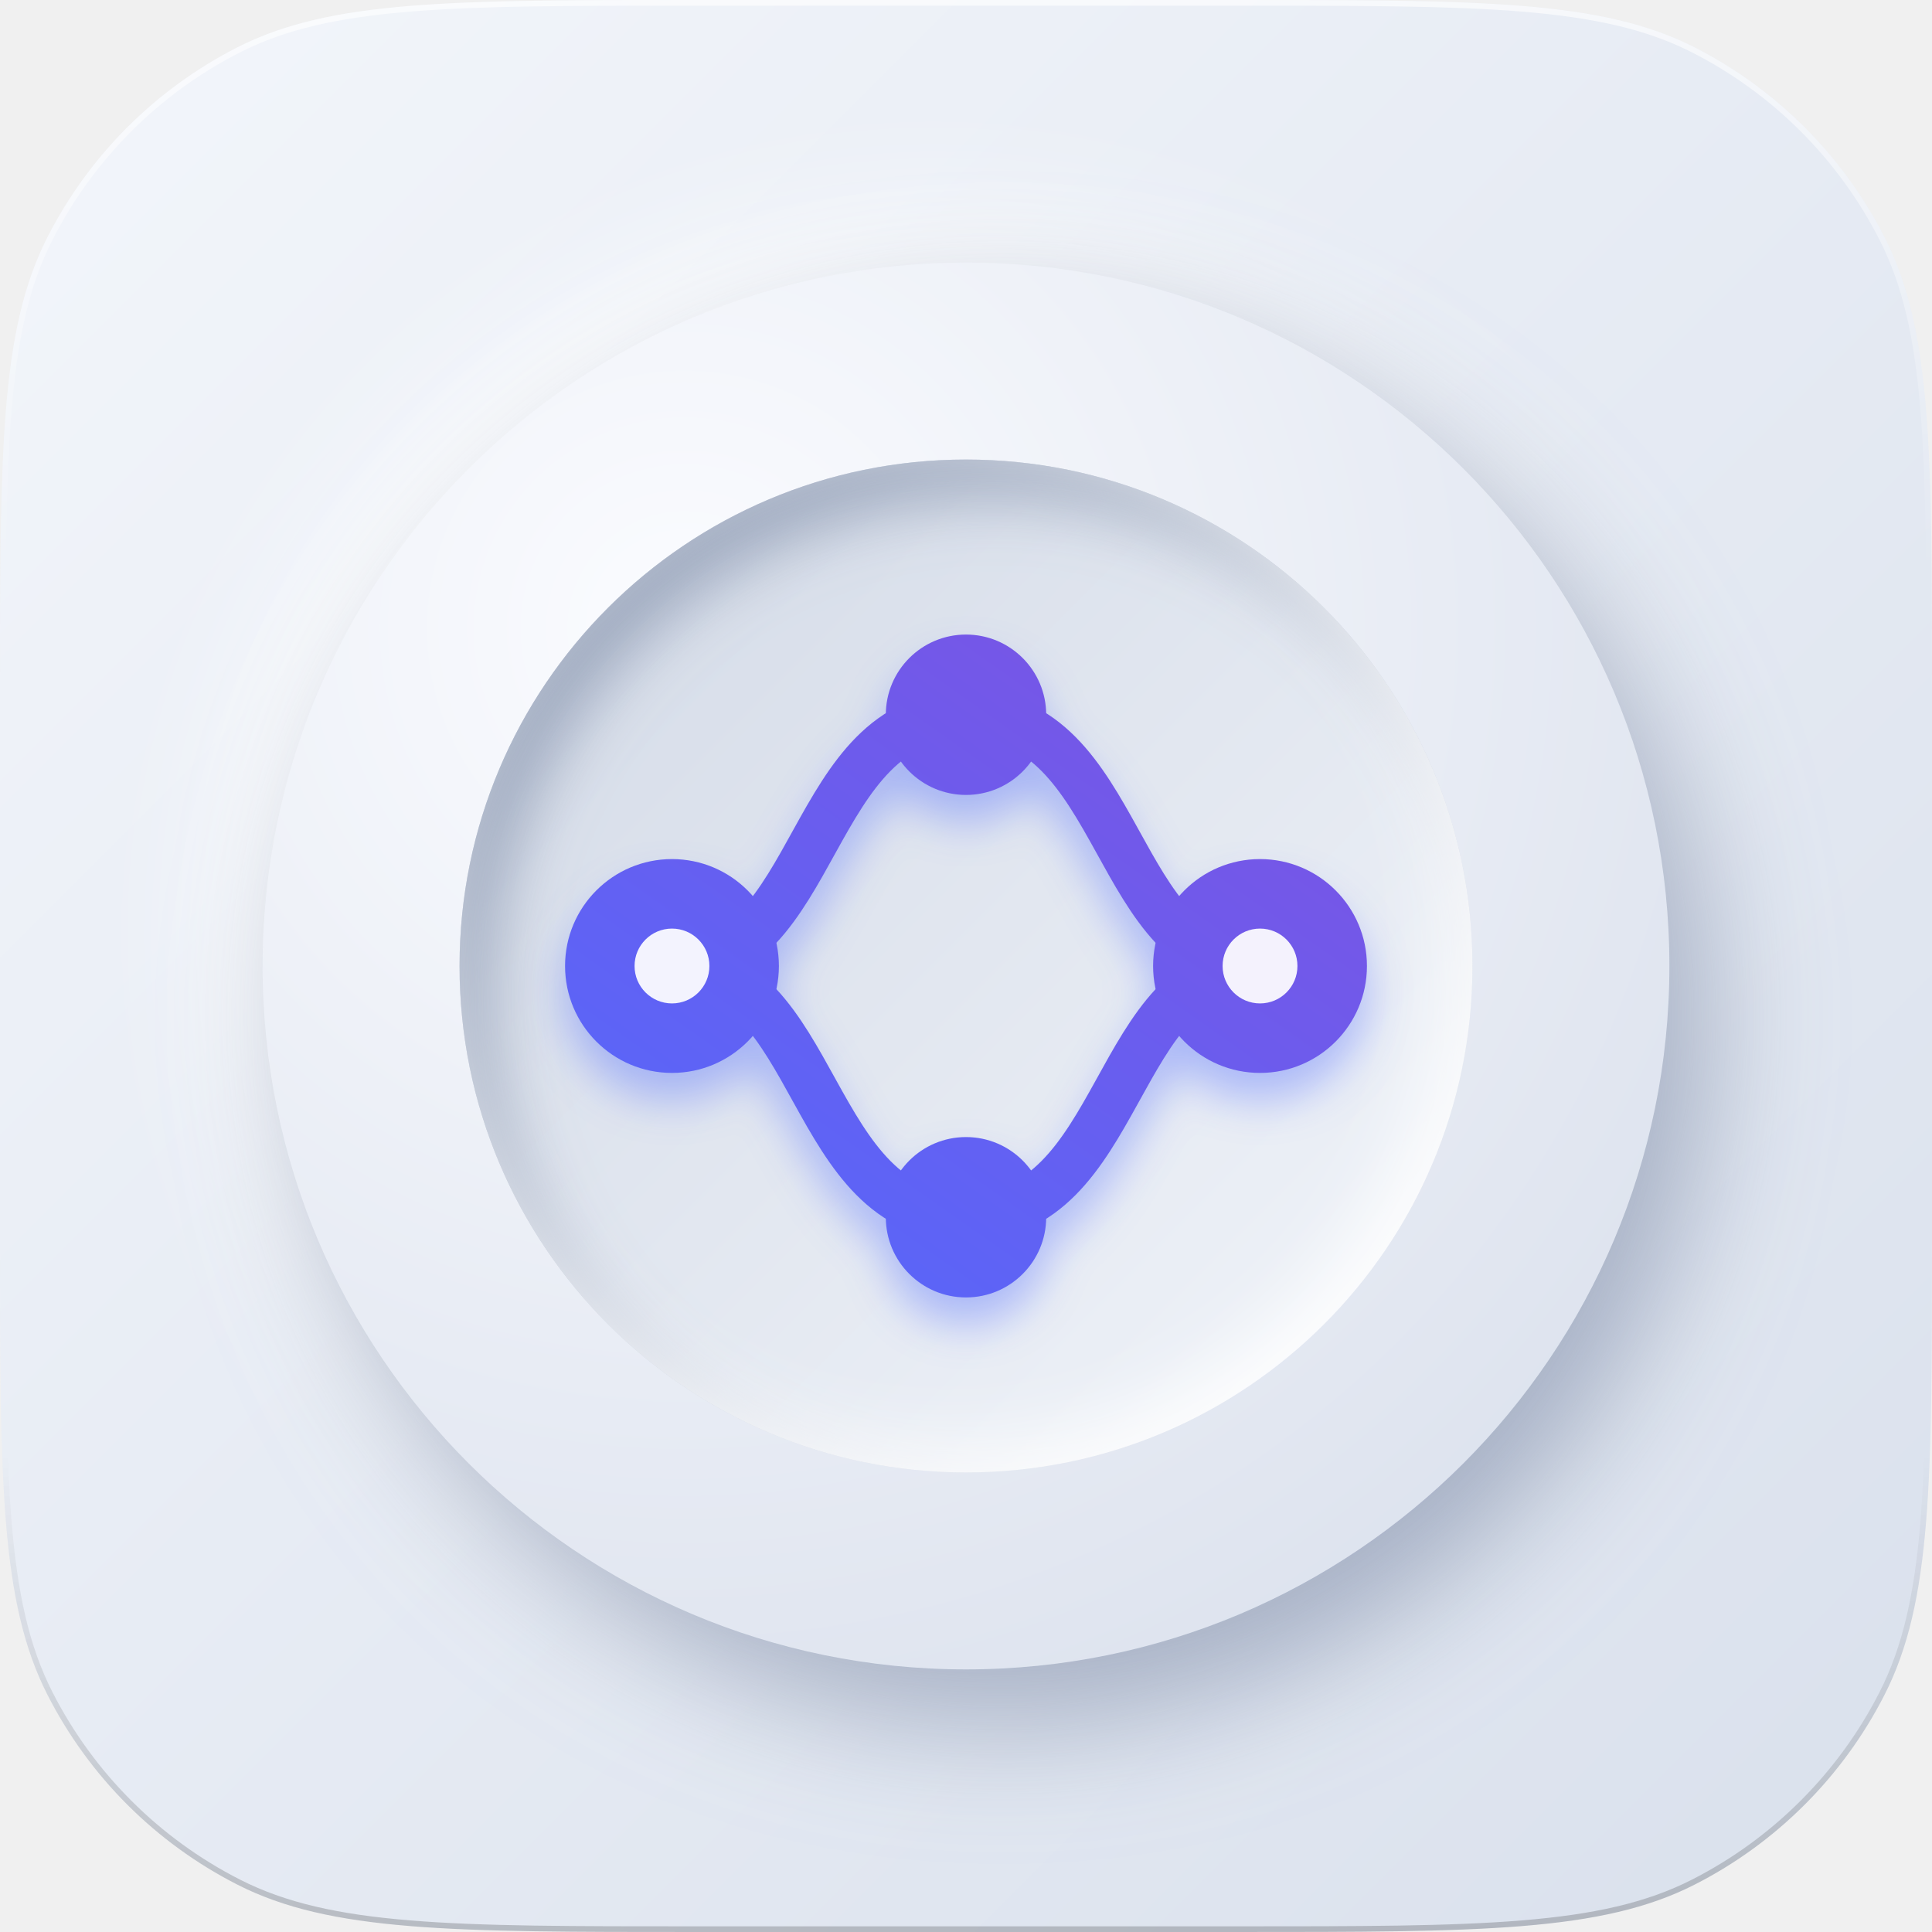
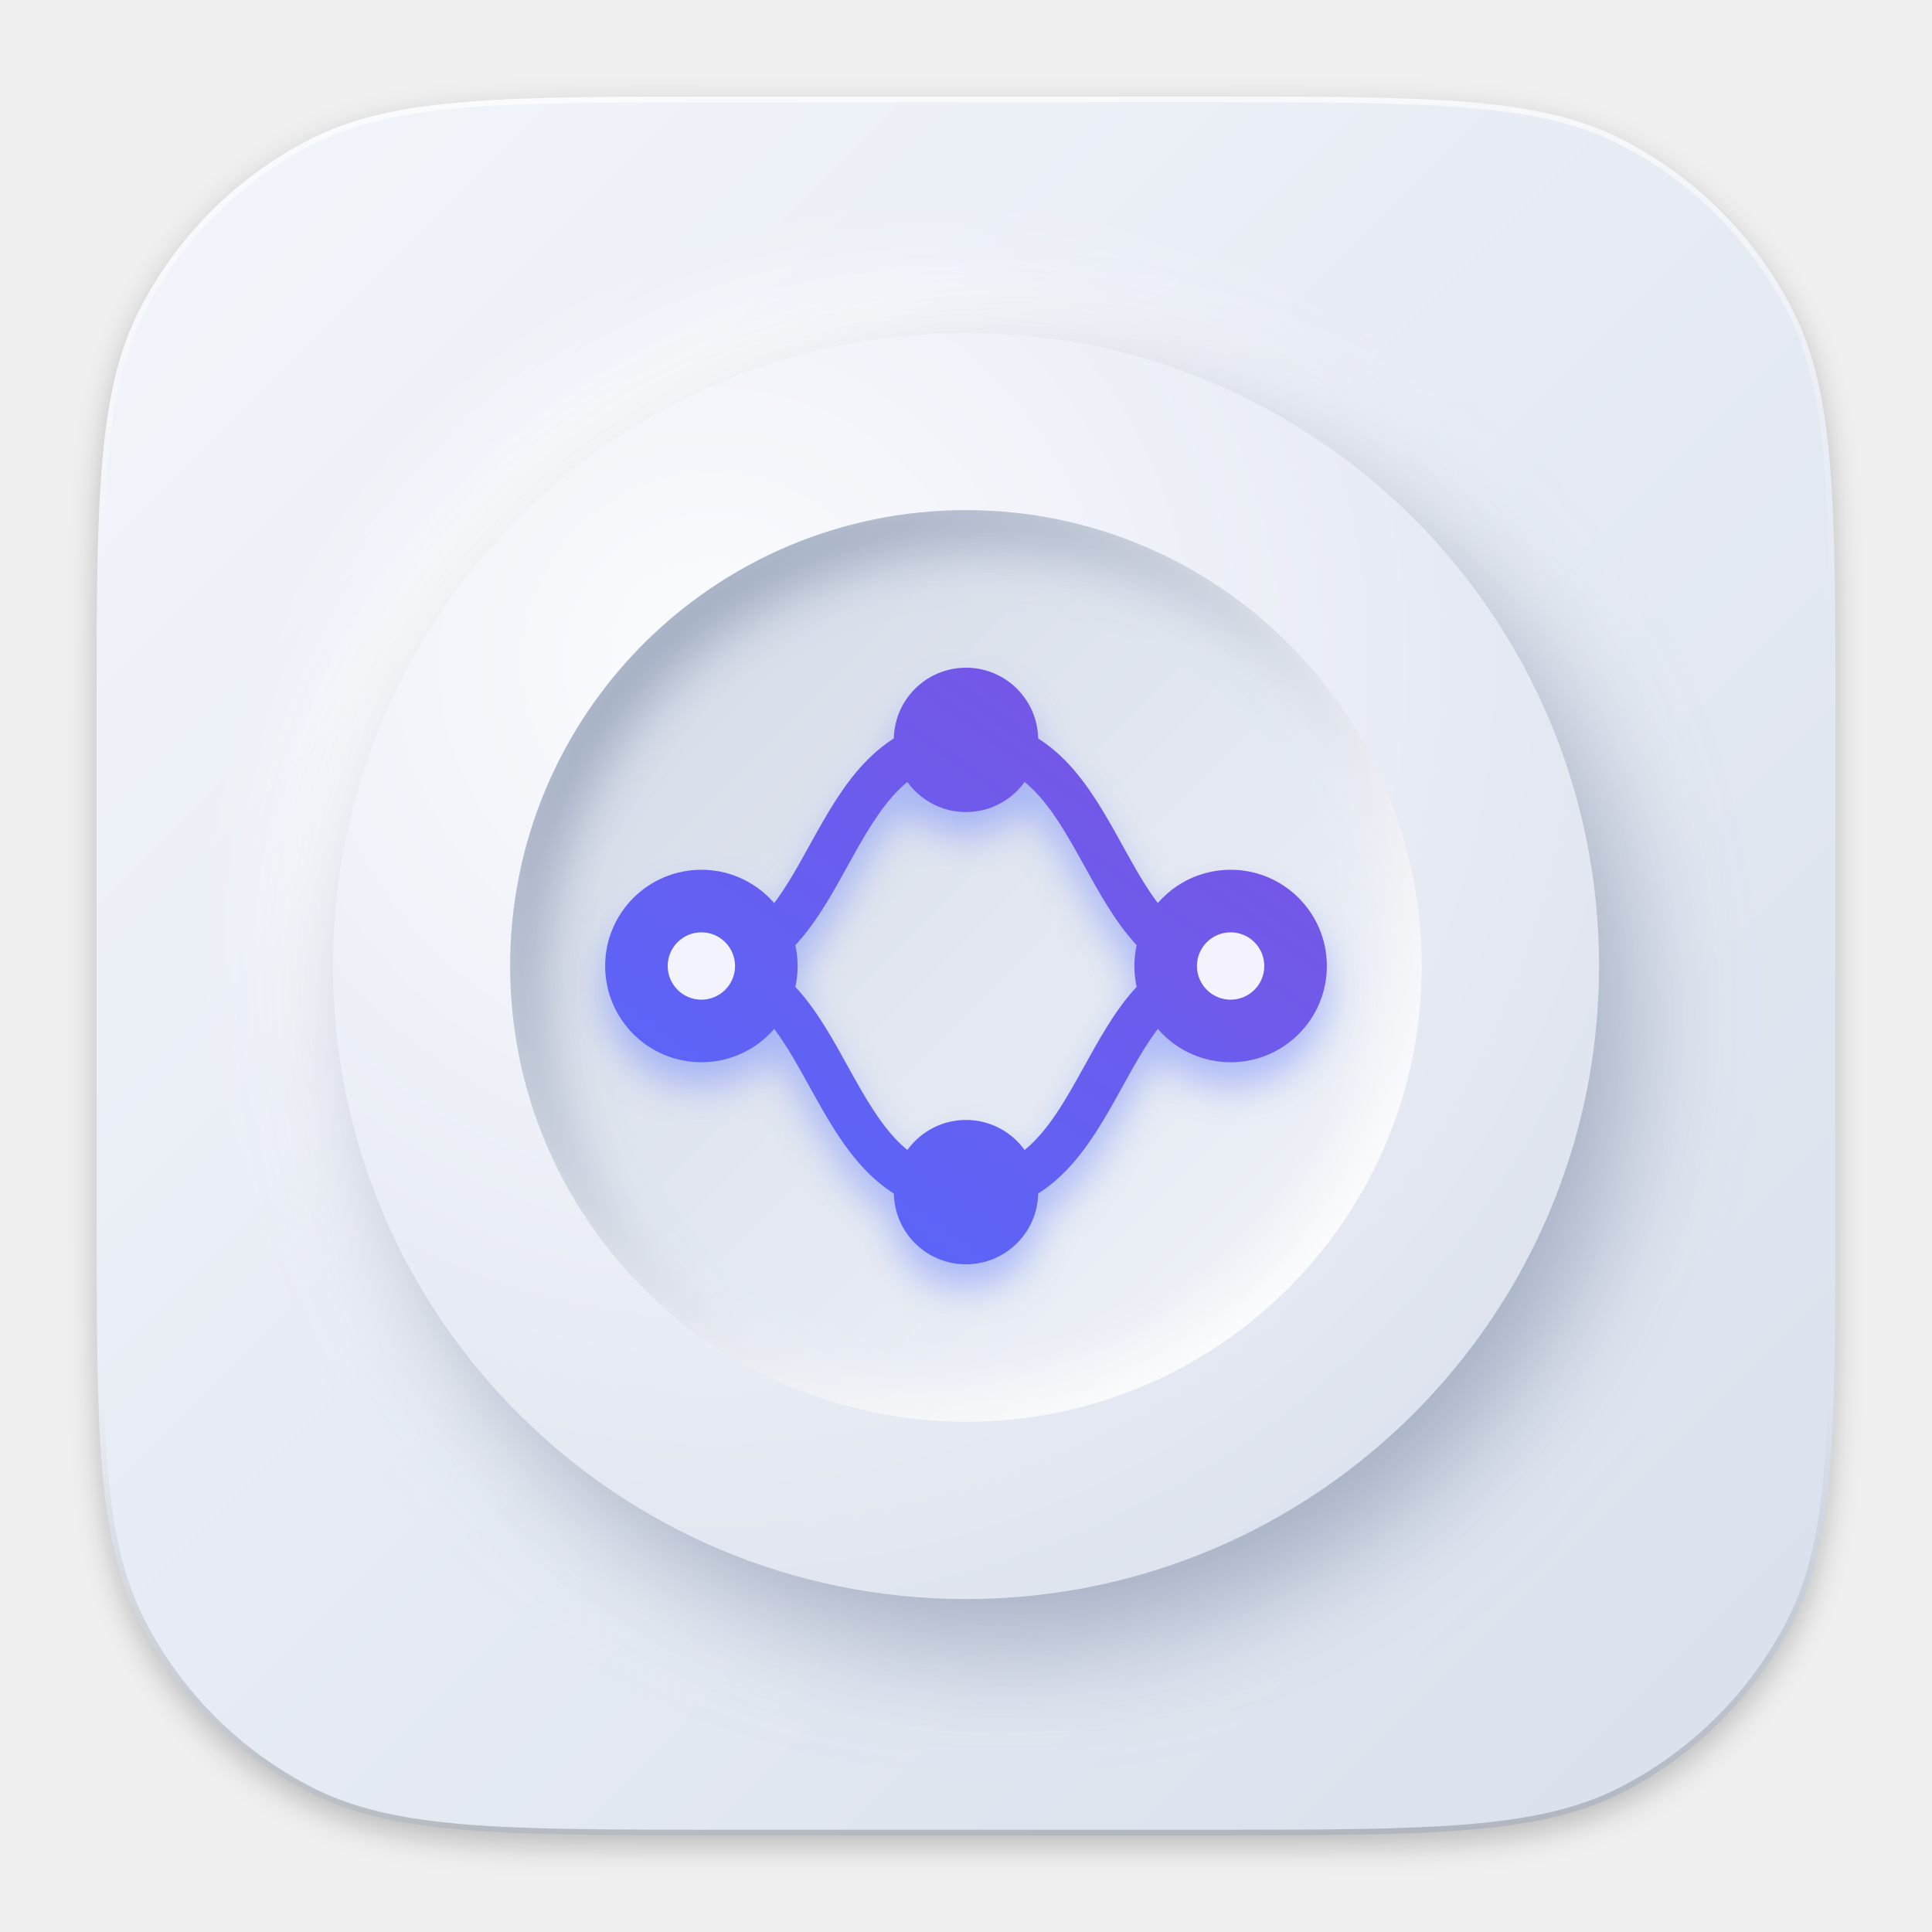
<svg xmlns="http://www.w3.org/2000/svg" width="1024" height="1024" viewBox="0 0 1024 1024">
  <defs>
-     <path id="body" d="M655.36 0 c129.036 0 193.554 0 242.839 25.112 a230.4 230.4 0 0 1 100.688 100.688 c25.112 49.285 25.112 113.803 25.112 242.839 l0 286.72 c0 129.036 0 193.554 -25.112 242.839 a230.4 230.4 0 0 1 -100.688 100.688 c-49.285 25.112 -113.803 25.112 -242.839 25.112 l-286.72 0 c-129.036 0 -193.554 0 -242.839 -25.112 a230.4 230.4 0 0 1 -100.688 -100.688 c-25.112 -49.285 -25.112 -113.803 -25.112 -242.839 l0 -286.72 c0 -129.036 0 -193.554 25.112 -242.839 a230.4 230.4 0 0 1 100.688 -100.688 c49.285 -25.112 113.803 -25.112 242.839 -25.112 Z" />
+     <path id="body" transform="translate(51.2 51.2)" d="M589.824 0 c116.132 0 174.199 0 218.555 22.601 a207.36 207.36 0 0 1 90.62 90.62 c22.601 44.357 22.601 102.423 22.601 218.555 l0 258.048 c0 116.132 0 174.199 -22.601 218.555 a207.36 207.36 0 0 1 -90.62 90.62 c-44.357 22.601 -102.423 22.601 -218.555 22.601 l-258.048 0 c-116.132 0 -174.199 0 -218.555 -22.601 a207.36 207.36 0 0 1 -90.62 -90.62 c-22.601 -44.357 -22.601 -102.423 -22.601 -218.555 l0 -258.048 c0 -116.132 0 -174.199 22.601 -218.555 a207.36 207.36 0 0 1 90.62 -90.62 c44.357 -22.601 102.423 -22.601 218.555 -22.601 Z" />
    <clipPath id="clip">
      <use href="#body" />
    </clipPath>
+     <filter id="mac-shadow" x="-10%" y="-10%" width="120%" height="125%">
+       <feGaussianBlur in="SourceAlpha" stdDeviation="8" />
+       <feOffset dy="6" result="o" />
+       <feFlood flood-color="#000" flood-opacity="0.22" />
+       <feComposite in2="o" operator="in" />
+     </filter>
    <linearGradient id="rim" x1="0" y1="0" x2="0" y2="1">
      <stop offset="0" stop-color="#fff" stop-opacity="0.65" />
      <stop offset="0.3" stop-color="#fff" stop-opacity="0" />
      <stop offset="0.75" stop-color="#000" stop-opacity="0" />
      <stop offset="1" stop-color="#000" stop-opacity="0.2" />
    </linearGradient>
    <linearGradient id="bg" x1="0" y1="0" x2="1" y2="1">
      <stop offset="0" stop-color="#f3f6fb" />
      <stop offset="1" stop-color="#d9e0ec" />
    </linearGradient>
    <radialGradient id="disc" cx="0.3" cy="0.26" r="0.9">
      <stop offset="0" stop-color="#fbfcff" />
      <stop offset="1" stop-color="#dbe1ed" />
    </radialGradient>
    <linearGradient id="well" x1="0" y1="0" x2="1" y2="1">
      <stop offset="0" stop-color="#d2d9e6" />
      <stop offset="1" stop-color="#f2f5fa" />
    </linearGradient>
    <linearGradient id="gb" gradientUnits="userSpaceOnUse" x1="390" y1="690" x2="640" y2="335">
      <stop offset="0" stop-color="#4f6bff" />
      <stop offset="1" stop-color="#8250df" />
    </linearGradient>
    <filter id="raised" filterUnits="userSpaceOnUse" x="0" y="0" width="1024" height="1024" color-interpolation-filters="sRGB">
      <feGaussianBlur in="SourceAlpha" stdDeviation="26" result="b" />
      <feOffset in="b" dx="16" dy="22" result="dko" />
      <feFlood flood-color="#8d9ab3" flood-opacity="0.75" />
      <feComposite in2="dko" operator="in" result="dk" />
      <feOffset in="b" dx="-14" dy="-14" result="lto" />
      <feFlood flood-color="#fff" flood-opacity="0.95" />
      <feComposite in2="lto" operator="in" result="lt" />
      <feMerge>
        <feMergeNode in="lt" />
        <feMergeNode in="dk" />
        <feMergeNode in="SourceGraphic" />
      </feMerge>
    </filter>
    <filter id="well-in" filterUnits="userSpaceOnUse" x="0" y="0" width="1024" height="1024" color-interpolation-filters="sRGB">
      <feComponentTransfer in="SourceAlpha" result="inv">
        <feFuncA type="table" tableValues="1 0" />
      </feComponentTransfer>
      <feGaussianBlur in="inv" stdDeviation="14" result="ib" />
      <feOffset in="ib" dx="12" dy="14" result="do" />
      <feFlood flood-color="#8d9ab3" flood-opacity="0.85" />
      <feComposite in2="do" operator="in" result="dc" />
      <feComposite in="dc" in2="SourceAlpha" operator="in" result="dark" />
      <feOffset in="ib" dx="-10" dy="-10" result="lo" />
      <feFlood flood-color="#fff" flood-opacity="0.95" />
      <feComposite in2="lo" operator="in" result="lc" />
      <feComposite in="lc" in2="SourceAlpha" operator="in" result="light" />
      <feMerge>
        <feMergeNode in="SourceGraphic" />
        <feMergeNode in="dark" />
        <feMergeNode in="light" />
      </feMerge>
    </filter>
    <filter id="gsh" filterUnits="userSpaceOnUse" x="0" y="0" width="1024" height="1024" color-interpolation-filters="sRGB">
      <feGaussianBlur in="SourceAlpha" stdDeviation="8" />
      <feOffset dx="0" dy="10" result="o" />
      <feFlood flood-color="#4f6bff" flood-opacity="0.4" />
      <feComposite in2="o" operator="in" result="s" />
      <feMerge>
        <feMergeNode in="s" />
        <feMergeNode in="SourceGraphic" />
      </feMerge>
    </filter>
    <filter id="glowf" filterUnits="userSpaceOnUse" x="0" y="0" width="1024" height="1024" color-interpolation-filters="sRGB">
      <feGaussianBlur stdDeviation="18" />
    </filter>
  </defs>
+   <use href="#body" fill="#000" filter="url(#mac-shadow)" />
  <use href="#body" fill="url(#bg)" />
  <g clip-path="url(#clip)">
-     <g transform="translate(512 512) scale(1.24272) translate(-512 -512)">
+     <g transform="translate(512 512) scale(1.11845) translate(-512 -512)">
      <circle cx="512" cy="512" r="300" fill="url(#disc)" filter="url(#raised)" />
      <circle cx="512" cy="512" r="216" fill="url(#well)" filter="url(#well-in)" />
      <g transform="translate(512 512) scale(1.14) translate(-512 -512)">
        <g filter="url(#gsh)">
          <path d="M402 512 C458 512 452 418 512 418 C572 418 566 512 622 512 M402 512 C458 512 452 606 512 606 C572 606 566 512 622 512" fill="none" stroke="url(#gb)" stroke-width="18" stroke-linecap="round" />
          <circle cx="402" cy="512" r="40" fill="url(#gb)" />
          <circle cx="512" cy="418" r="30" fill="url(#gb)" />
          <circle cx="512" cy="606" r="30" fill="url(#gb)" />
          <circle cx="622" cy="512" r="40" fill="url(#gb)" />
        </g>
        <circle cx="402" cy="512" r="14" fill="#fff" fill-opacity="0.92" />
        <circle cx="622" cy="512" r="14" fill="#fff" fill-opacity="0.92" />
      </g>
    </g>
  </g>
  <use href="#body" fill="none" stroke="url(#rim)" stroke-width="6" clip-path="url(#clip)" />
</svg>
